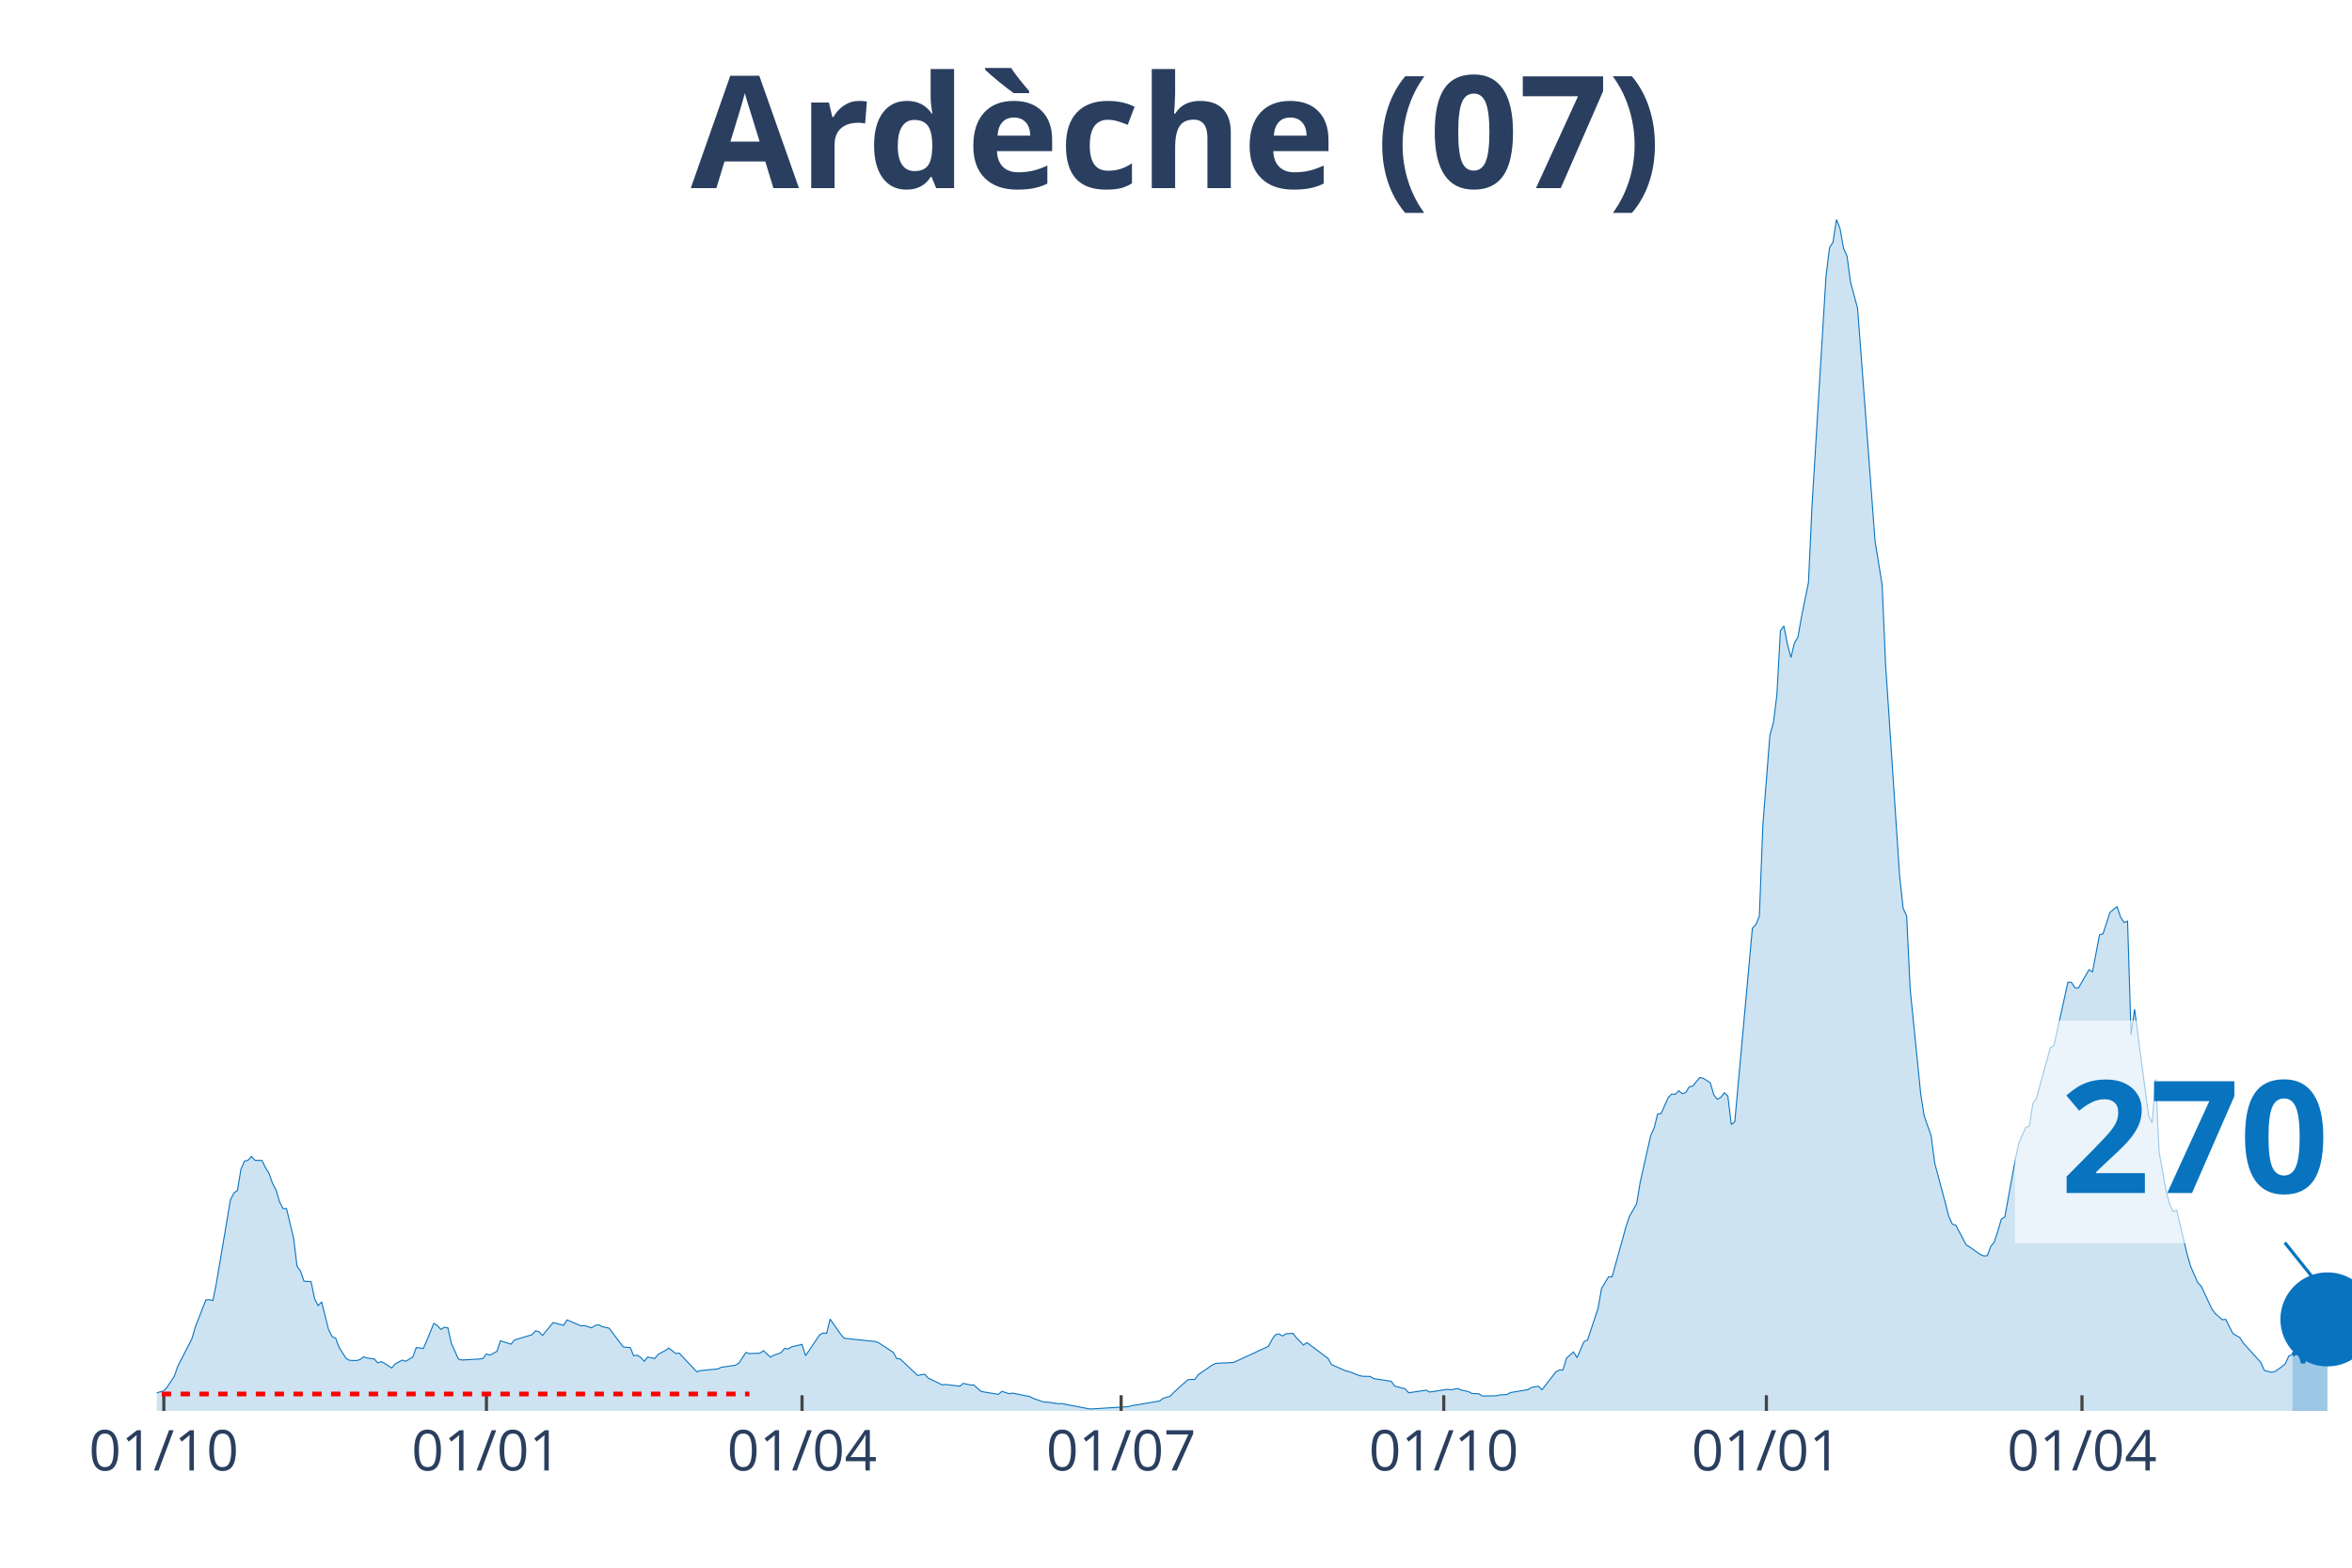
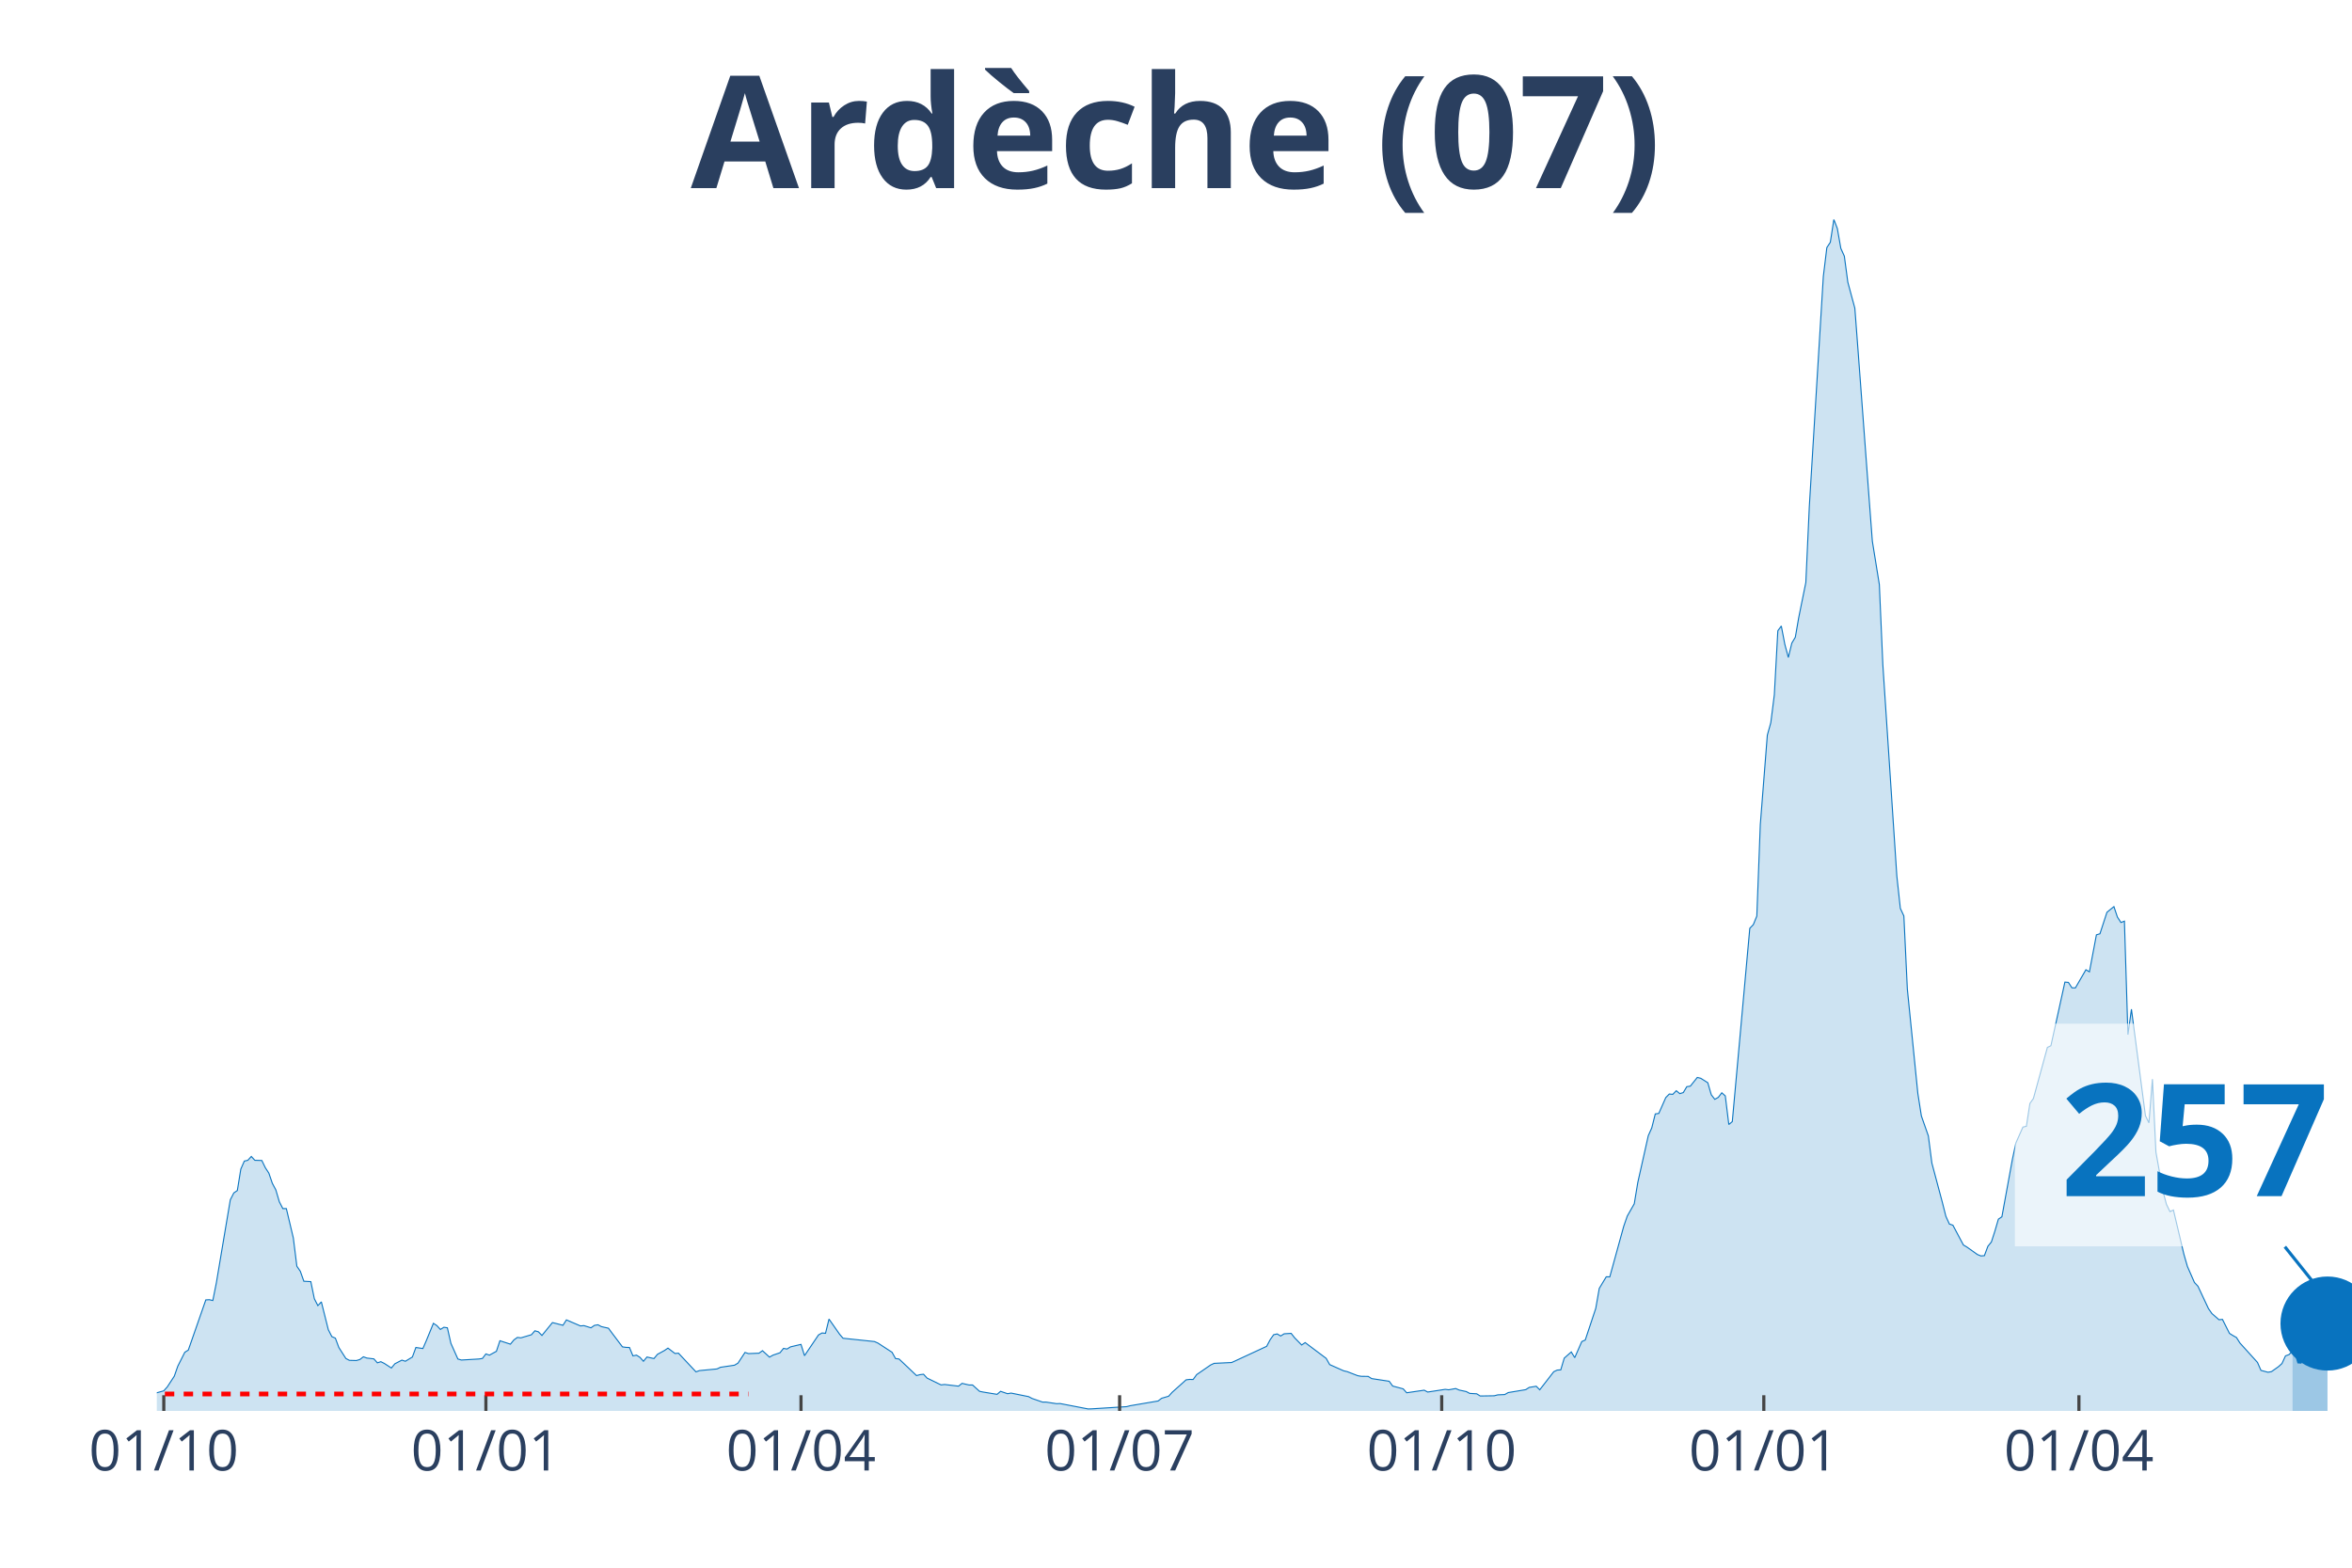
<svg xmlns="http://www.w3.org/2000/svg" class="main-svg" width="1125" height="750" style="" viewBox="0 0 750 500">
  <rect x="0" y="0" width="750" height="500" style="fill: rgb(0, 0, 0); fill-opacity: 0;" />
-   <defs id="defs-eb771c">
+   <defs id="defs-df0410">
    <g class="clips">
-       <clipPath id="clipeb771cxyplot" class="plotclip">
+       <clipPath id="clipdf0410xyplot" class="plotclip">
        <rect width="700" height="380" />
      </clipPath>
-       <clipPath class="axesclip" id="clipeb771cx">
+       <clipPath class="axesclip" id="clipdf0410x">
        <rect x="50" y="0" width="700" height="500" />
      </clipPath>
-       <clipPath class="axesclip" id="clipeb771cy">
+       <clipPath class="axesclip" id="clipdf0410y">
        <rect x="0" y="70" width="750" height="380" />
      </clipPath>
-       <clipPath class="axesclip" id="clipeb771cxy">
+       <clipPath class="axesclip" id="clipdf0410xy">
        <rect x="50" y="70" width="700" height="380" />
      </clipPath>
    </g>
    <g class="gradients" />
  </defs>
  <g class="bglayer">
    <rect class="bg" x="50" y="70" width="700" height="380" style="fill: rgb(0, 0, 0); fill-opacity: 0; stroke-width: 0;" />
  </g>
  <g class="layer-below">
    <g class="imagelayer" />
    <g class="shapelayer" />
  </g>
  <g class="cartesianlayer">
    <g class="subplot xy">
      <g class="layer-subplot">
        <g class="shapelayer" />
        <g class="imagelayer" />
      </g>
      <g class="gridlayer">
        <g class="x">
-           <path class="xgrid crisp" transform="translate(52.24,0)" d="M0,70v380" style="stroke: rgb(255, 255, 255); stroke-opacity: 1; stroke-width: 1px;" />
-           <path class="xgrid crisp" transform="translate(155.11,0)" d="M0,70v380" style="stroke: rgb(255, 255, 255); stroke-opacity: 1; stroke-width: 1px;" />
-           <path class="xgrid crisp" transform="translate(255.75,0)" d="M0,70v380" style="stroke: rgb(255, 255, 255); stroke-opacity: 1; stroke-width: 1px;" />
-           <path class="xgrid crisp" transform="translate(357.51,0)" d="M0,70v380" style="stroke: rgb(255, 255, 255); stroke-opacity: 1; stroke-width: 1px;" />
-           <path class="xgrid crisp" transform="translate(460.38,0)" d="M0,70v380" style="stroke: rgb(255, 255, 255); stroke-opacity: 1; stroke-width: 1px;" />
-           <path class="xgrid crisp" transform="translate(563.26,0)" d="M0,70v380" style="stroke: rgb(255, 255, 255); stroke-opacity: 1; stroke-width: 1px;" />
-           <path class="xgrid crisp" transform="translate(663.9,0)" d="M0,70v380" style="stroke: rgb(255, 255, 255); stroke-opacity: 1; stroke-width: 1px;" />
+           <path class="xgrid crisp" transform="translate(52.23,0)" d="M0,70v380" style="stroke: rgb(255, 255, 255); stroke-opacity: 1; stroke-width: 1px;" />
+           <path class="xgrid crisp" transform="translate(154.94,0)" d="M0,70v380" style="stroke: rgb(255, 255, 255); stroke-opacity: 1; stroke-width: 1px;" />
+           <path class="xgrid crisp" transform="translate(255.42,0)" d="M0,70v380" style="stroke: rgb(255, 255, 255); stroke-opacity: 1; stroke-width: 1px;" />
+           <path class="xgrid crisp" transform="translate(357.02,0)" d="M0,70v380" style="stroke: rgb(255, 255, 255); stroke-opacity: 1; stroke-width: 1px;" />
+           <path class="xgrid crisp" transform="translate(459.73,0)" d="M0,70v380" style="stroke: rgb(255, 255, 255); stroke-opacity: 1; stroke-width: 1px;" />
+           <path class="xgrid crisp" transform="translate(562.44,0)" d="M0,70v380" style="stroke: rgb(255, 255, 255); stroke-opacity: 1; stroke-width: 1px;" />
+           <path class="xgrid crisp" transform="translate(662.92,0)" d="M0,70v380" style="stroke: rgb(255, 255, 255); stroke-opacity: 1; stroke-width: 1px;" />
        </g>
        <g class="y" />
      </g>
      <g class="zerolinelayer" />
      <path class="xlines-below" />
      <path class="ylines-below" />
      <g class="overlines-below" />
      <g class="xaxislayer-below" />
      <g class="yaxislayer-below" />
      <g class="overaxes-below" />
-       <g class="plot" transform="translate(50, 70)" clip-path="url('#clipeb771cxyplot')">
+       <g class="plot" transform="translate(50, 70)" clip-path="url('#clipdf0410xyplot')">
        <g class="scatterlayer mlayer">
-           <g class="trace scatter trace0a0bd3" style="stroke-miterlimit: 2;">
+           <g class="trace scatter traced071f1" style="stroke-miterlimit: 2;">
            <g class="fills">
              <g>
-                 <path class="js-fill" d="M680.99,380L-152.08,380L-152.08,379.47L-128.59,379.57L-127.48,379.47L-117.41,379.07L-116.29,379.07L-73.8,379.67L-72.68,379.6L-60.38,379.44L-59.27,379.34L-48.08,378.55L-46.96,378.58L-24.6,376.63L-23.48,376.59L-11.18,375.9L-10.06,376.4L-5.59,376.43L-4.47,375.9L-3.35,375.77L-2.24,374.84L2.24,373.59L3.35,372.33L5.59,368.92L6.71,365.72L11.18,357.02L12.3,353.19L15.65,344.59L16.77,344.53L17.89,344.79L19.01,339.2L23.48,312.66L24.6,310.47L25.72,309.71L26.84,302.87L27.96,300.32L29.07,300.06L30.19,298.84L31.31,300.06L33.55,300.13L34.66,302.44L35.78,304.16L36.9,307.4L38.02,309.51L39.14,313.28L40.26,315.47L41.37,315.47L43.61,324.85L44.73,333.85L45.85,335.47L46.96,338.64L49.2,338.77L50.32,344.23L51.44,346.41L52.56,345.22L54.79,354.11L55.91,356.3L57.03,356.79L58.15,359.77L60.38,363.27L61.5,363.87L63.74,363.93L64.86,363.6L65.97,362.74L67.09,363.14L69.33,363.4L70.45,364.66L71.57,364.3L72.68,364.86L74.92,366.31L76.04,364.96L78.27,363.8L79.39,364.16L81.63,362.81L82.75,359.77L84.98,360.1L86.1,357.55L88.34,352.06L89.46,352.79L90.58,354.01L91.69,353.32L92.81,353.49L93.93,358.44L96.17,363.44L97.28,363.77L102.88,363.44L103.99,363.27L105.11,361.82L106.23,362.21L108.47,360.99L109.58,357.62L112.94,358.71L114.06,357.35L116.29,356.69L117.41,356.36L119.65,355.7L120.77,354.44L121.88,354.77L123,355.93L126.36,351.83L127.48,352.1L129.71,352.69L130.83,350.97L135.3,352.89L136.42,352.79L138.66,353.49L139.78,352.72L140.89,352.53L142.01,353.12L144.25,353.62L145.37,355.14L148.72,359.57L149.84,359.73L150.96,359.77L152.08,362.44L153.19,362.21L154.31,362.91L155.43,364.16L156.55,362.81L158.79,363.3L159.9,361.95L162.14,360.73L163.26,359.97L165.5,361.68L166.61,361.59L172.2,367.54L173.32,367.14L178.91,366.61L180.03,366.08L184.5,365.42L185.62,364.76L187.86,361.35L188.98,361.72L192.33,361.59L193.45,360.79L195.69,362.84L196.81,362.21L199.04,361.45L200.16,360.06L201.28,360.26L202.4,359.57L205.75,358.78L206.87,362.38L211.34,355.77L212.46,355.14L213.58,355.24L214.7,350.71L218.05,355.5L219.17,356.82L229.23,357.88L230.35,358.38L234.82,361.29L235.94,363.3L237.06,363.44L238.18,364.49L242.65,368.73L243.77,368.43L244.89,368.3L246.01,369.52L250.48,371.7L251.6,371.57L256.07,372.1L257.19,371.21L259.42,371.73L260.54,371.73L262.78,373.75L263.9,373.98L268.37,374.71L269.49,373.75L271.73,374.51L272.84,374.31L278.43,375.44L279.55,376.03L282.91,377.19L284.03,377.19L287.38,377.69L288.5,377.65L297.44,379.37L298.56,379.34L309.74,378.64L310.86,378.35L319.81,376.83L320.93,375.97L323.16,375.31L324.28,374.08L328.75,370.08L329.87,369.95L330.99,369.98L332.11,368.43L336.58,365.35L337.7,364.83L343.29,364.56L344.41,364.06L354.47,359.4L355.59,357.29L356.71,355.7L357.83,355.44L358.95,356.1L360.06,355.4L362.3,355.27L363.42,356.69L365.65,358.97L366.77,358.21L373.48,363.24L374.6,365.22L379.07,367.21L380.19,367.47L383.55,368.76L384.66,368.96L386.9,368.99L388.02,369.69L393.61,370.54L394.73,372.07L398.08,372.96L399.2,374.21L404.79,373.39L405.91,373.98L411.5,373.12L412.62,373.26L414.86,372.86L415.97,373.35L418.21,373.82L419.33,374.41L421.57,374.54L422.68,375.24L427.16,375.17L428.27,374.88L430.51,374.78L431.63,374.15L437.22,373.22L438.34,372.5L440.58,372.13L441.69,373.26L446.17,367.5L447.28,366.97L448.4,366.91L449.52,363.17L451.76,361.19L452.88,363.01L455.11,357.88L456.23,357.39L459.58,347.3L460.7,340.92L462.94,337.22L464.06,337.25L468.53,321.09L469.65,317.85L471.88,313.94L473,307.17L476.36,292.22L477.48,289.74L478.59,285.28L479.71,285.12L481.95,280.06L483.07,278.93L484.19,279.03L485.3,277.88L486.42,278.8L487.54,278.47L488.66,276.59L489.78,276.42L492.01,273.64L493.13,273.91L495.37,275.33L496.49,279.16L497.6,280.62L498.72,279.99L499.84,278.54L500.96,279.53L502.08,288.65L503.19,287.73L508.79,226.07L509.9,224.91L511.02,222.17L512.14,193.01L514.38,164.48L515.5,160.48L516.61,151.65L517.73,131.18L518.85,129.66L519.97,135.48L521.09,139.68L522.2,135.12L523.32,133.23L524.44,126.82L526.68,115.78L527.8,91.55L532.27,18.15L533.39,8.96L534.5,7.27L535.62,0L536.74,2.88L537.86,9.22L538.98,11.7L540.1,20L542.33,28.3L543.45,42.98L546.81,87.84L547.92,102.62L550.16,116.44L551.28,142.03L555.75,209.41L556.87,219.72L557.99,222.14L559.11,245.48L562.46,278.77L563.58,285.91L565.81,292.29L566.93,300.95L570.29,313.51L571.41,317.91L572.52,320.39L573.64,320.76L577,327.07L578.12,327.73L581.47,330.11L582.59,330.57L583.71,330.48L584.82,327.5L585.94,326.11L587.06,322.67L588.18,318.84L589.3,318.08L592.65,299.73L593.77,294.54L596.01,289.48L597.12,289.22L598.24,281.94L599.36,280.35L603.83,264.06L604.95,263.53L609.42,243.23L610.54,243.33L611.66,245.05L612.78,245.08L616.13,239.29L617.25,239.95L619.49,228.15L620.61,227.82L622.84,220.98L623.96,220.05L625.08,219.16L626.2,222.5L627.32,224.22L628.43,223.79L629.55,259.99L630.67,251.89L635.14,285.84L636.26,288.12L637.38,274.17L638.5,297.48L640.73,309.88L641.85,314.11L642.97,316.42L644.09,315.93L647.44,330.08L648.56,333.95L650.8,339.04L651.92,340.23L655.27,347.37L656.39,348.96L658.63,350.91L659.74,350.81L661.98,355.27L663.1,355.96L664.22,356.59L665.34,358.35L670.93,364.53L672.04,367.07L674.28,367.67L675.4,367.47L677.64,365.88L678.75,364.89L679.87,362.44L680.99,362.05" style="fill: rgb(8, 115, 191); fill-opacity: 0.2; stroke-width: 0;" />
+                 <path class="js-fill" d="M681.02,380L-151.83,380L-151.83,379.47L-128.39,379.57L-127.27,379.47L-117.22,379.07L-116.11,379.07L-72.57,379.6L-71.45,379.7L-59.17,379.34L-58.05,379.14L-21.21,376.5L-20.1,376.56L-16.75,376.3L-15.63,376.03L-5.58,376.43L-4.47,375.9L-3.35,375.77L-2.23,374.84L2.23,373.59L3.35,372.33L5.58,368.92L6.7,365.72L8.93,361.29L10.05,360.59L15.63,344.59L16.75,344.53L17.86,344.79L18.98,339.2L23.44,312.66L24.56,310.47L25.68,309.71L26.79,302.87L27.91,300.32L29.03,300.06L30.14,298.84L31.26,300.06L33.49,300.13L34.61,302.44L35.73,304.16L36.84,307.4L37.96,309.51L39.07,313.28L40.19,315.47L41.31,315.47L43.54,324.85L44.66,333.85L45.77,335.47L46.89,338.64L49.12,338.77L50.24,344.23L51.36,346.41L52.47,345.22L54.7,354.11L55.82,356.3L56.94,356.79L58.05,359.77L60.29,363.27L61.4,363.87L63.64,363.93L64.75,363.6L65.87,362.74L66.99,363.14L69.22,363.4L70.33,364.66L71.45,364.3L72.57,364.86L74.8,366.31L75.92,364.96L78.15,363.8L79.27,364.16L81.5,362.81L82.62,359.77L84.85,360.1L85.96,357.55L88.2,352.06L89.31,352.79L90.43,354.01L91.55,353.32L92.66,353.49L93.78,358.44L96.01,363.44L97.13,363.77L102.71,363.44L103.83,363.27L104.94,361.82L106.06,362.21L108.29,360.99L109.41,357.62L112.76,358.71L113.88,357.35L114.99,356.56L116.11,356.69L119.46,355.7L120.57,354.44L121.69,354.77L122.81,355.93L126.16,351.83L127.27,352.1L129.51,352.69L130.62,350.97L135.09,352.89L136.2,352.79L138.44,353.49L139.55,352.72L140.67,352.53L141.79,353.12L144.02,353.62L145.14,355.14L148.48,359.57L149.6,359.73L150.72,359.77L151.83,362.44L152.95,362.21L154.07,362.91L155.18,364.16L156.3,362.81L158.53,363.3L159.65,361.95L161.88,360.73L163,359.97L165.23,361.68L166.35,361.59L171.93,367.54L173.05,367.14L178.63,366.61L179.74,366.08L184.21,365.42L185.33,364.76L187.56,361.35L188.68,361.72L192.03,361.59L193.14,360.79L195.37,362.84L196.49,362.21L198.72,361.45L199.84,360.06L200.96,360.26L202.07,359.57L205.42,358.78L206.54,362.38L211,355.77L212.12,355.14L213.24,355.24L214.35,350.71L217.7,355.5L218.82,356.82L228.87,357.88L229.98,358.38L234.45,361.29L235.57,363.3L236.68,363.44L237.8,364.49L242.26,368.73L243.38,368.43L244.5,368.3L245.61,369.52L250.08,371.7L251.2,371.57L255.66,372.1L256.78,371.21L259.01,371.73L260.13,371.73L262.36,373.75L263.48,373.98L267.94,374.71L269.06,373.75L271.29,374.51L272.41,374.31L277.99,375.44L279.11,376.03L282.46,377.19L283.57,377.19L286.92,377.69L288.04,377.65L296.97,379.37L298.09,379.34L309.25,378.64L310.37,378.35L319.3,376.83L320.41,375.97L322.65,375.31L323.76,374.08L328.23,370.08L329.35,369.95L330.46,369.98L331.58,368.43L336.04,365.35L337.16,364.83L342.74,364.56L343.86,364.06L353.91,359.4L355.02,357.29L356.14,355.7L357.26,355.44L358.37,356.1L359.49,355.4L361.72,355.27L362.84,356.69L365.07,358.97L366.19,358.21L372.89,363.24L374,365.22L378.47,367.21L379.59,367.47L382.93,368.76L384.05,368.96L386.28,368.99L387.4,369.69L392.98,370.54L394.1,372.07L397.45,372.96L398.56,374.21L404.15,373.39L405.26,373.98L410.85,373.12L411.96,373.26L414.19,372.86L415.31,373.35L417.54,373.82L418.66,374.41L420.89,374.54L422.01,375.24L426.48,375.17L427.59,374.88L429.82,374.78L430.94,374.15L436.52,373.22L437.64,372.5L439.87,372.13L440.99,373.26L445.45,367.5L446.57,366.97L447.69,366.91L448.8,363.17L451.04,361.19L452.15,363.01L454.39,357.88L455.5,357.39L458.85,347.3L459.97,340.92L462.2,337.22L463.32,337.25L467.78,321.09L468.9,317.85L471.13,313.94L472.25,307.17L475.6,292.22L476.71,289.74L477.83,285.28L478.95,285.12L481.18,280.06L482.3,278.93L483.41,279.03L484.53,277.88L485.65,278.8L486.76,278.47L487.88,276.59L489,276.42L491.23,273.64L492.34,273.91L494.58,275.33L495.69,279.16L496.81,280.62L497.93,279.99L499.04,278.54L500.16,279.53L501.28,288.65L502.39,287.73L507.97,226.07L509.09,224.91L510.21,222.17L511.32,193.01L513.56,164.48L514.67,160.48L515.79,151.65L516.91,131.18L518.02,129.66L519.14,135.48L520.26,139.68L521.37,135.12L522.49,133.23L523.6,126.82L525.84,115.78L526.95,91.55L531.42,18.15L532.54,8.96L533.65,7.27L534.77,0L535.89,2.88L537,9.22L538.12,11.7L539.23,20L541.47,28.3L542.58,42.98L545.93,87.84L547.05,102.62L549.28,116.44L550.4,142.03L554.86,209.41L555.98,219.72L557.1,222.14L558.21,245.48L561.56,278.77L562.68,285.91L564.91,292.29L566.03,300.95L569.38,313.51L570.49,317.91L571.61,320.39L572.73,320.76L576.08,327.07L577.19,327.73L580.54,330.11L581.66,330.57L582.78,330.48L583.89,327.5L585.01,326.11L586.12,322.67L587.24,318.84L588.36,318.08L591.71,299.73L592.82,294.54L595.06,289.48L596.17,289.22L597.29,281.94L598.41,280.35L602.87,264.06L603.99,263.53L608.45,243.23L609.57,243.33L610.69,245.05L611.8,245.08L615.15,239.29L616.27,239.95L618.5,228.15L619.62,227.82L621.85,220.98L622.97,220.05L624.08,219.16L625.2,222.5L626.32,224.22L627.43,223.79L628.55,259.99L629.67,251.89L634.13,285.84L635.25,288.12L636.36,274.17L637.48,297.48L639.71,309.88L640.83,314.11L641.95,316.42L643.06,315.93L646.41,330.08L647.53,333.95L649.76,339.04L650.88,340.23L654.23,347.37L655.34,348.96L657.58,350.91L658.69,350.81L660.93,355.27L662.04,355.96L663.16,356.59L664.27,358.35L669.86,364.53L670.97,367.07L673.21,367.67L674.32,367.47L676.56,365.88L677.67,364.89L678.79,362.44L679.9,362.05L681.02,360.89" style="fill: rgb(8, 115, 191); fill-opacity: 0.2; stroke-width: 0;" />
              </g>
            </g>
            <g class="errorbars" />
            <g class="lines">
-               <path class="js-line" d="M-152.08,379.47L-128.59,379.57L-127.48,379.47L-117.41,379.07L-116.29,379.07L-73.8,379.67L-72.68,379.6L-60.38,379.44L-59.27,379.34L-48.08,378.55L-46.96,378.58L-24.6,376.63L-23.48,376.59L-11.18,375.9L-10.06,376.4L-5.59,376.43L-4.47,375.9L-3.35,375.77L-2.24,374.84L2.24,373.59L3.35,372.33L5.59,368.92L6.71,365.72L11.18,357.02L12.3,353.19L15.65,344.59L16.77,344.53L17.89,344.79L19.01,339.2L23.48,312.66L24.6,310.47L25.72,309.71L26.84,302.87L27.96,300.32L29.07,300.06L30.19,298.84L31.31,300.06L33.55,300.13L34.66,302.44L35.78,304.16L36.9,307.4L38.02,309.51L39.14,313.28L40.26,315.47L41.37,315.47L43.61,324.85L44.73,333.85L45.85,335.47L46.96,338.64L49.2,338.77L50.32,344.23L51.44,346.41L52.56,345.22L54.79,354.11L55.91,356.3L57.03,356.79L58.15,359.77L60.38,363.27L61.5,363.87L63.74,363.93L64.86,363.6L65.97,362.74L67.09,363.14L69.33,363.4L70.45,364.66L71.57,364.3L72.68,364.86L74.92,366.31L76.04,364.96L78.27,363.8L79.39,364.16L81.63,362.81L82.75,359.77L84.98,360.1L86.1,357.55L88.34,352.06L89.46,352.79L90.58,354.01L91.69,353.32L92.81,353.49L93.93,358.44L96.17,363.44L97.28,363.77L102.88,363.44L103.99,363.27L105.11,361.82L106.23,362.21L108.47,360.99L109.58,357.62L112.94,358.71L114.06,357.35L116.29,356.69L117.41,356.36L119.65,355.7L120.77,354.44L121.88,354.77L123,355.93L126.36,351.83L127.48,352.1L129.71,352.69L130.83,350.97L135.3,352.89L136.42,352.79L138.66,353.49L139.78,352.72L140.89,352.53L142.01,353.12L144.25,353.62L145.37,355.14L148.72,359.57L149.84,359.73L150.96,359.77L152.08,362.44L153.19,362.21L154.31,362.91L155.43,364.16L156.55,362.81L158.79,363.3L159.9,361.95L162.14,360.73L163.26,359.97L165.5,361.68L166.61,361.59L172.2,367.54L173.32,367.14L178.91,366.61L180.03,366.08L184.5,365.42L185.62,364.76L187.86,361.35L188.98,361.72L192.33,361.59L193.45,360.79L195.69,362.84L196.81,362.21L199.04,361.45L200.16,360.06L201.28,360.26L202.4,359.57L205.75,358.78L206.87,362.38L211.34,355.77L212.46,355.14L213.58,355.24L214.7,350.71L218.05,355.5L219.17,356.82L229.23,357.88L230.35,358.38L234.82,361.29L235.94,363.3L237.06,363.44L238.18,364.49L242.65,368.73L243.77,368.43L244.89,368.3L246.01,369.52L250.48,371.7L251.6,371.57L256.07,372.1L257.19,371.21L259.42,371.73L260.54,371.73L262.78,373.75L263.9,373.98L268.37,374.71L269.49,373.75L271.73,374.51L272.84,374.31L278.43,375.44L279.55,376.03L282.91,377.19L284.03,377.19L287.38,377.69L288.5,377.65L297.44,379.37L298.56,379.34L309.74,378.64L310.86,378.35L319.81,376.83L320.93,375.97L323.16,375.31L324.28,374.08L328.75,370.08L329.87,369.95L330.99,369.98L332.11,368.43L336.58,365.35L337.7,364.83L343.29,364.56L344.41,364.06L354.47,359.4L355.59,357.29L356.71,355.7L357.83,355.44L358.95,356.1L360.06,355.4L362.3,355.27L363.42,356.69L365.65,358.97L366.77,358.21L373.48,363.24L374.6,365.22L379.07,367.21L380.19,367.47L383.55,368.76L384.66,368.96L386.9,368.99L388.02,369.69L393.61,370.54L394.73,372.07L398.08,372.96L399.2,374.21L404.79,373.39L405.91,373.98L411.5,373.12L412.62,373.26L414.86,372.86L415.97,373.35L418.21,373.82L419.33,374.41L421.57,374.54L422.68,375.24L427.16,375.17L428.27,374.88L430.51,374.78L431.63,374.15L437.22,373.22L438.34,372.5L440.58,372.13L441.69,373.26L446.17,367.5L447.28,366.97L448.4,366.91L449.52,363.17L451.76,361.19L452.88,363.01L455.11,357.88L456.23,357.39L459.58,347.3L460.7,340.92L462.94,337.22L464.06,337.25L468.53,321.09L469.65,317.85L471.88,313.94L473,307.17L476.36,292.22L477.48,289.74L478.59,285.28L479.71,285.12L481.95,280.06L483.07,278.93L484.19,279.03L485.3,277.88L486.42,278.8L487.54,278.47L488.66,276.59L489.78,276.42L492.01,273.64L493.13,273.91L495.37,275.33L496.49,279.16L497.6,280.62L498.72,279.99L499.84,278.54L500.96,279.53L502.08,288.65L503.19,287.73L508.79,226.07L509.9,224.91L511.02,222.17L512.14,193.01L514.38,164.48L515.5,160.48L516.61,151.65L517.73,131.18L518.85,129.66L519.97,135.48L521.09,139.68L522.2,135.12L523.32,133.23L524.44,126.82L526.68,115.78L527.8,91.55L532.27,18.15L533.39,8.96L534.5,7.27L535.62,0L536.74,2.88L537.86,9.22L538.98,11.7L540.1,20L542.33,28.3L543.45,42.98L546.81,87.84L547.92,102.62L550.16,116.44L551.28,142.03L555.75,209.41L556.87,219.72L557.99,222.14L559.11,245.48L562.46,278.77L563.58,285.91L565.81,292.29L566.93,300.95L570.29,313.51L571.41,317.91L572.52,320.39L573.64,320.76L577,327.07L578.12,327.73L581.47,330.11L582.59,330.57L583.71,330.48L584.82,327.5L585.94,326.11L587.06,322.67L588.18,318.84L589.3,318.08L592.65,299.73L593.77,294.54L596.01,289.48L597.12,289.22L598.24,281.94L599.36,280.35L603.83,264.06L604.95,263.53L609.42,243.23L610.54,243.33L611.66,245.05L612.78,245.08L616.13,239.29L617.25,239.95L619.49,228.15L620.61,227.82L622.84,220.98L623.96,220.05L625.08,219.16L626.2,222.5L627.32,224.22L628.43,223.79L629.55,259.99L630.67,251.89L635.14,285.84L636.26,288.12L637.38,274.17L638.5,297.48L640.73,309.88L641.85,314.11L642.97,316.42L644.09,315.93L647.44,330.08L648.56,333.95L650.8,339.04L651.92,340.23L655.27,347.37L656.39,348.96L658.63,350.91L659.74,350.81L661.98,355.27L663.1,355.96L664.22,356.59L665.34,358.35L670.93,364.53L672.04,367.07L674.28,367.67L675.4,367.47L677.64,365.88L678.75,364.89L679.87,362.44L680.99,362.05" style="vector-effect: non-scaling-stroke; fill: none; stroke: rgb(8, 115, 191); stroke-opacity: 1; stroke-width: 0.5px; opacity: 1;" />
+               <path class="js-line" d="M-151.83,379.47L-128.39,379.57L-127.27,379.47L-117.22,379.07L-116.11,379.07L-72.57,379.6L-71.45,379.7L-59.17,379.34L-58.05,379.14L-21.21,376.5L-20.1,376.56L-16.75,376.3L-15.63,376.03L-5.58,376.43L-4.47,375.9L-3.35,375.77L-2.23,374.84L2.23,373.59L3.35,372.33L5.58,368.92L6.7,365.72L8.93,361.29L10.05,360.59L15.63,344.59L16.75,344.53L17.86,344.79L18.98,339.2L23.44,312.66L24.56,310.47L25.68,309.71L26.79,302.87L27.91,300.32L29.03,300.06L30.14,298.84L31.26,300.06L33.49,300.13L34.61,302.44L35.73,304.16L36.84,307.4L37.96,309.51L39.07,313.28L40.19,315.47L41.31,315.47L43.54,324.85L44.66,333.85L45.77,335.47L46.89,338.64L49.12,338.77L50.24,344.23L51.36,346.41L52.47,345.22L54.7,354.11L55.82,356.3L56.94,356.79L58.05,359.77L60.29,363.27L61.4,363.87L63.64,363.93L64.75,363.6L65.87,362.74L66.99,363.14L69.22,363.4L70.33,364.66L71.45,364.3L72.57,364.86L74.8,366.31L75.92,364.96L78.15,363.8L79.27,364.16L81.5,362.81L82.62,359.77L84.85,360.1L85.96,357.55L88.2,352.06L89.31,352.79L90.43,354.01L91.55,353.32L92.66,353.49L93.78,358.44L96.01,363.44L97.13,363.77L102.71,363.44L103.83,363.27L104.94,361.82L106.06,362.21L108.29,360.99L109.41,357.62L112.76,358.71L113.88,357.35L114.99,356.56L116.11,356.69L119.46,355.7L120.57,354.44L121.69,354.77L122.81,355.93L126.16,351.83L127.27,352.1L129.51,352.69L130.62,350.97L135.09,352.89L136.2,352.79L138.44,353.49L139.55,352.72L140.67,352.53L141.79,353.12L144.02,353.62L145.14,355.14L148.48,359.57L149.6,359.73L150.72,359.77L151.83,362.44L152.95,362.21L154.07,362.91L155.18,364.16L156.3,362.81L158.53,363.3L159.65,361.95L161.88,360.73L163,359.97L165.23,361.68L166.35,361.59L171.93,367.54L173.05,367.14L178.63,366.61L179.74,366.08L184.21,365.42L185.33,364.76L187.56,361.35L188.68,361.72L192.03,361.59L193.14,360.79L195.37,362.84L196.49,362.21L198.72,361.45L199.84,360.06L200.96,360.26L202.07,359.57L205.42,358.78L206.54,362.38L211,355.77L212.12,355.14L213.24,355.24L214.35,350.71L217.7,355.5L218.82,356.82L228.87,357.88L229.98,358.38L234.45,361.29L235.57,363.3L236.68,363.44L237.8,364.49L242.26,368.73L243.38,368.43L244.5,368.3L245.61,369.52L250.08,371.7L251.2,371.57L255.66,372.1L256.78,371.21L259.01,371.73L260.13,371.73L262.36,373.75L263.48,373.98L267.94,374.71L269.06,373.75L271.29,374.51L272.41,374.31L277.99,375.44L279.11,376.03L282.46,377.19L283.57,377.19L286.92,377.69L288.04,377.65L296.97,379.37L298.09,379.34L309.25,378.64L310.37,378.35L319.3,376.83L320.41,375.97L322.65,375.31L323.76,374.08L328.23,370.08L329.35,369.95L330.46,369.98L331.58,368.43L336.04,365.35L337.16,364.83L342.74,364.56L343.86,364.06L353.91,359.4L355.02,357.29L356.14,355.7L357.26,355.44L358.37,356.1L359.49,355.4L361.72,355.27L362.84,356.69L365.07,358.97L366.19,358.21L372.89,363.24L374,365.22L378.47,367.21L379.59,367.47L382.93,368.76L384.05,368.96L386.28,368.99L387.4,369.69L392.98,370.54L394.1,372.07L397.45,372.96L398.56,374.21L404.15,373.39L405.26,373.98L410.85,373.12L411.96,373.26L414.19,372.86L415.31,373.35L417.54,373.82L418.66,374.41L420.89,374.54L422.01,375.24L426.48,375.17L427.59,374.88L429.82,374.78L430.94,374.15L436.52,373.22L437.64,372.5L439.87,372.13L440.99,373.26L445.45,367.5L446.57,366.97L447.69,366.91L448.8,363.17L451.04,361.19L452.15,363.01L454.39,357.88L455.5,357.39L458.85,347.3L459.97,340.92L462.2,337.22L463.32,337.25L467.78,321.09L468.9,317.85L471.13,313.94L472.25,307.17L475.6,292.22L476.71,289.74L477.83,285.28L478.95,285.12L481.18,280.06L482.3,278.93L483.41,279.03L484.53,277.88L485.65,278.8L486.76,278.47L487.88,276.59L489,276.42L491.23,273.64L492.34,273.91L494.58,275.33L495.69,279.16L496.81,280.62L497.93,279.99L499.04,278.54L500.16,279.53L501.28,288.65L502.39,287.73L507.97,226.07L509.09,224.91L510.21,222.17L511.32,193.01L513.56,164.48L514.67,160.48L515.79,151.65L516.91,131.18L518.02,129.66L519.14,135.48L520.26,139.68L521.37,135.12L522.49,133.23L523.6,126.82L525.84,115.78L526.95,91.55L531.42,18.15L532.54,8.96L533.65,7.27L534.77,0L535.89,2.88L537,9.22L538.12,11.7L539.23,20L541.47,28.3L542.58,42.98L545.93,87.84L547.05,102.62L549.28,116.44L550.4,142.03L554.86,209.41L555.98,219.72L557.1,222.14L558.21,245.48L561.56,278.77L562.68,285.91L564.91,292.29L566.03,300.95L569.38,313.51L570.49,317.91L571.61,320.39L572.73,320.76L576.08,327.07L577.19,327.73L580.54,330.11L581.66,330.57L582.78,330.48L583.89,327.5L585.01,326.11L586.12,322.67L587.24,318.84L588.36,318.08L591.71,299.73L592.82,294.54L595.06,289.48L596.17,289.22L597.29,281.94L598.41,280.35L602.87,264.06L603.99,263.53L608.45,243.23L609.57,243.33L610.69,245.05L611.8,245.08L615.15,239.29L616.27,239.95L618.5,228.15L619.62,227.82L621.85,220.98L622.97,220.05L624.08,219.16L625.2,222.5L626.32,224.22L627.43,223.79L628.55,259.99L629.67,251.89L634.13,285.84L635.25,288.12L636.36,274.17L637.48,297.48L639.71,309.88L640.83,314.11L641.95,316.42L643.06,315.93L646.41,330.08L647.53,333.95L649.76,339.04L650.88,340.23L654.23,347.37L655.34,348.96L657.58,350.91L658.69,350.81L660.93,355.27L662.04,355.96L663.16,356.59L664.27,358.35L669.86,364.53L670.97,367.07L673.21,367.67L674.32,367.47L676.56,365.88L677.67,364.89L678.79,362.44L679.9,362.05L681.02,360.89" style="vector-effect: non-scaling-stroke; fill: none; stroke: rgb(8, 115, 191); stroke-opacity: 1; stroke-width: 0.5px; opacity: 1;" />
            </g>
            <g class="points" />
            <g class="text" />
          </g>
-           <g class="trace scatter trace9b0d8d" style="stroke-miterlimit: 2;">
+           <g class="trace scatter trace7e7cfd" style="stroke-miterlimit: 2;">
            <g class="fills">
              <g>
-                 <path class="js-fill" d="M692.17,380L680.99,380L680.99,362.05L683.23,360.79L684.35,364.66L686.58,359.73L687.7,359.2L689.94,358.25L691.05,357.85L692.17,350.81" style="fill: rgb(8, 115, 191); fill-opacity: 0.4; stroke-width: 0;" />
+                 <path class="js-fill" d="M692.19,380L681.02,380L681.02,360.89L682.14,360.79L683.25,364.66L685.49,359.73L686.6,359.2L688.84,358.21L689.95,357.82L691.07,350.74L692.19,352.13" style="fill: rgb(8, 115, 191); fill-opacity: 0.4; stroke-width: 0;" />
              </g>
            </g>
            <g class="errorbars" />
            <g class="lines">
-               <path class="js-line" d="M680.99,362.05L683.23,360.79L684.35,364.66L686.58,359.73L687.7,359.2L689.94,358.25L691.05,357.85L692.17,350.81" style="vector-effect: non-scaling-stroke; fill: none; stroke: rgb(8, 115, 191); stroke-opacity: 1; stroke-width: 2px; opacity: 1;" />
+               <path class="js-line" d="M681.02,360.89L682.14,360.79L683.25,364.66L685.49,359.73L686.6,359.2L688.84,358.21L689.95,357.82L691.07,350.74L692.19,352.13" style="vector-effect: non-scaling-stroke; fill: none; stroke: rgb(8, 115, 191); stroke-opacity: 1; stroke-width: 2px; opacity: 1;" />
            </g>
            <g class="points" />
            <g class="text" />
          </g>
-           <g class="trace scatter tracef40e92" style="stroke-miterlimit: 2; opacity: 1;">
+           <g class="trace scatter tracee6f7d9" style="stroke-miterlimit: 2; opacity: 1;">
            <g class="fills" />
            <g class="errorbars" />
            <g class="lines" />
            <g class="points">
-               <path class="point" transform="translate(692.17,350.81)" d="M15,0A15,15 0 1,1 0,-15A15,15 0 0,1 15,0Z" style="opacity: 1; stroke-width: 0px; fill: rgb(8, 115, 191); fill-opacity: 1;" />
+               <path class="point" transform="translate(692.19,352.13)" d="M15,0A15,15 0 1,1 0,-15A15,15 0 0,1 15,0Z" style="opacity: 1; stroke-width: 0px; fill: rgb(8, 115, 191); fill-opacity: 1;" />
            </g>
            <g class="text" />
          </g>
        </g>
      </g>
      <g class="overplot" />
      <path class="xlines-above crisp" style="fill: none; stroke-width: 1px; stroke: rgb(0, 0, 0); stroke-opacity: 0;" d="" />
      <path class="ylines-above crisp" style="fill: none;" d="M0,0" />
      <g class="overlines-above" />
      <g class="xaxislayer-above">
-         <path class="xtick ticks crisp" d="M0,450v-5" transform="translate(52.24,0)" style="stroke: rgb(68, 68, 68); stroke-opacity: 1; stroke-width: 1px;" />
-         <path class="xtick ticks crisp" d="M0,450v-5" transform="translate(155.11,0)" style="stroke: rgb(68, 68, 68); stroke-opacity: 1; stroke-width: 1px;" />
-         <path class="xtick ticks crisp" d="M0,450v-5" transform="translate(255.75,0)" style="stroke: rgb(68, 68, 68); stroke-opacity: 1; stroke-width: 1px;" />
-         <path class="xtick ticks crisp" d="M0,450v-5" transform="translate(357.51,0)" style="stroke: rgb(68, 68, 68); stroke-opacity: 1; stroke-width: 1px;" />
-         <path class="xtick ticks crisp" d="M0,450v-5" transform="translate(460.38,0)" style="stroke: rgb(68, 68, 68); stroke-opacity: 1; stroke-width: 1px;" />
-         <path class="xtick ticks crisp" d="M0,450v-5" transform="translate(563.26,0)" style="stroke: rgb(68, 68, 68); stroke-opacity: 1; stroke-width: 1px;" />
-         <path class="xtick ticks crisp" d="M0,450v-5" transform="translate(663.9,0)" style="stroke: rgb(68, 68, 68); stroke-opacity: 1; stroke-width: 1px;" />
+         <path class="xtick ticks crisp" d="M0,450v-5" transform="translate(52.23,0)" style="stroke: rgb(68, 68, 68); stroke-opacity: 1; stroke-width: 1px;" />
+         <path class="xtick ticks crisp" d="M0,450v-5" transform="translate(154.94,0)" style="stroke: rgb(68, 68, 68); stroke-opacity: 1; stroke-width: 1px;" />
+         <path class="xtick ticks crisp" d="M0,450v-5" transform="translate(255.42,0)" style="stroke: rgb(68, 68, 68); stroke-opacity: 1; stroke-width: 1px;" />
+         <path class="xtick ticks crisp" d="M0,450v-5" transform="translate(357.02,0)" style="stroke: rgb(68, 68, 68); stroke-opacity: 1; stroke-width: 1px;" />
+         <path class="xtick ticks crisp" d="M0,450v-5" transform="translate(459.73,0)" style="stroke: rgb(68, 68, 68); stroke-opacity: 1; stroke-width: 1px;" />
+         <path class="xtick ticks crisp" d="M0,450v-5" transform="translate(562.44,0)" style="stroke: rgb(68, 68, 68); stroke-opacity: 1; stroke-width: 1px;" />
+         <path class="xtick ticks crisp" d="M0,450v-5" transform="translate(662.92,0)" style="stroke: rgb(68, 68, 68); stroke-opacity: 1; stroke-width: 1px;" />
        <g class="xtick">
-           <text text-anchor="middle" x="0" y="469" transform="translate(52.24,0)" style="font-family: 'Open Sans', verdana, arial, sans-serif; font-size: 18px; fill: rgb(42, 63, 95); fill-opacity: 1; white-space: pre;">01/10</text>
+           <text text-anchor="middle" x="0" y="469" transform="translate(52.23,0)" style="font-family: 'Open Sans', verdana, arial, sans-serif; font-size: 18px; fill: rgb(42, 63, 95); fill-opacity: 1; white-space: pre;">01/10</text>
        </g>
        <g class="xtick">
-           <text text-anchor="middle" x="0" y="469" transform="translate(155.11,0)" style="font-family: 'Open Sans', verdana, arial, sans-serif; font-size: 18px; fill: rgb(42, 63, 95); fill-opacity: 1; white-space: pre;">01/01</text>
+           <text text-anchor="middle" x="0" y="469" transform="translate(154.94,0)" style="font-family: 'Open Sans', verdana, arial, sans-serif; font-size: 18px; fill: rgb(42, 63, 95); fill-opacity: 1; white-space: pre;">01/01</text>
        </g>
        <g class="xtick">
-           <text text-anchor="middle" x="0" y="469" transform="translate(255.75,0)" style="font-family: 'Open Sans', verdana, arial, sans-serif; font-size: 18px; fill: rgb(42, 63, 95); fill-opacity: 1; white-space: pre;">01/04</text>
+           <text text-anchor="middle" x="0" y="469" transform="translate(255.42,0)" style="font-family: 'Open Sans', verdana, arial, sans-serif; font-size: 18px; fill: rgb(42, 63, 95); fill-opacity: 1; white-space: pre;">01/04</text>
        </g>
        <g class="xtick">
-           <text text-anchor="middle" x="0" y="469" transform="translate(357.51,0)" style="font-family: 'Open Sans', verdana, arial, sans-serif; font-size: 18px; fill: rgb(42, 63, 95); fill-opacity: 1; white-space: pre;">01/07</text>
+           <text text-anchor="middle" x="0" y="469" transform="translate(357.02,0)" style="font-family: 'Open Sans', verdana, arial, sans-serif; font-size: 18px; fill: rgb(42, 63, 95); fill-opacity: 1; white-space: pre;">01/07</text>
        </g>
        <g class="xtick">
-           <text text-anchor="middle" x="0" y="469" transform="translate(460.38,0)" style="font-family: 'Open Sans', verdana, arial, sans-serif; font-size: 18px; fill: rgb(42, 63, 95); fill-opacity: 1; white-space: pre;">01/10</text>
+           <text text-anchor="middle" x="0" y="469" transform="translate(459.73,0)" style="font-family: 'Open Sans', verdana, arial, sans-serif; font-size: 18px; fill: rgb(42, 63, 95); fill-opacity: 1; white-space: pre;">01/10</text>
        </g>
        <g class="xtick">
-           <text text-anchor="middle" x="0" y="469" transform="translate(563.26,0)" style="font-family: 'Open Sans', verdana, arial, sans-serif; font-size: 18px; fill: rgb(42, 63, 95); fill-opacity: 1; white-space: pre;">01/01</text>
+           <text text-anchor="middle" x="0" y="469" transform="translate(562.44,0)" style="font-family: 'Open Sans', verdana, arial, sans-serif; font-size: 18px; fill: rgb(42, 63, 95); fill-opacity: 1; white-space: pre;">01/01</text>
        </g>
        <g class="xtick">
-           <text text-anchor="middle" x="0" y="469" transform="translate(663.9,0)" style="font-family: 'Open Sans', verdana, arial, sans-serif; font-size: 18px; fill: rgb(42, 63, 95); fill-opacity: 1; white-space: pre;">01/04</text>
+           <text text-anchor="middle" x="0" y="469" transform="translate(662.92,0)" style="font-family: 'Open Sans', verdana, arial, sans-serif; font-size: 18px; fill: rgb(42, 63, 95); fill-opacity: 1; white-space: pre;">01/04</text>
        </g>
      </g>
      <g class="yaxislayer-above" />
      <g class="overaxes-above" />
    </g>
  </g>
  <g class="polarlayer" />
  <g class="ternarylayer" />
  <g class="geolayer" />
  <g class="funnelarealayer" />
  <g class="pielayer" />
  <g class="treemaplayer" />
  <g class="sunburstlayer" />
  <g class="glimages" />
-   <defs id="topdefs-eb771c">
+   <defs id="topdefs-df0410">
    <g class="clips" />
  </defs>
  <g class="layer-above">
    <g class="imagelayer" />
    <g class="shapelayer">
-       <path data-index="0" fill-rule="evenodd" d="M-578.43,444.6L238.98,444.6" clip-path="url('#clipeb771cxy')" style="opacity: 1; stroke: rgb(255, 0, 0); stroke-opacity: 1; fill: rgb(0, 0, 0); fill-opacity: 0; stroke-dasharray: 3px, 3px; stroke-width: 1.5px;" />
+       <path data-index="0" fill-rule="evenodd" d="M-577.43,444.6L238.68,444.6" clip-path="url('#clipdf0410xy')" style="opacity: 1; stroke: rgb(255, 0, 0); stroke-opacity: 1; fill: rgb(0, 0, 0); fill-opacity: 0; stroke-dasharray: 3px, 3px; stroke-width: 1.5px;" />
    </g>
  </g>
  <g class="infolayer">
    <g class="g-gtitle">
      <text class="gtitle" x="375" y="25" text-anchor="middle" dy="0.7em" style="font-family: 'Open Sans', verdana, arial, sans-serif; font-size: 50px; fill: rgb(42, 63, 95); opacity: 1; font-weight: normal; white-space: pre;">
        <tspan style="font-weight:bold">Ardèche (07)</tspan>
      </text>
    </g>
    <g class="g-xtitle" />
    <g class="annotation" data-index="0" style="opacity: 1;">
-       <g class="annotation-text-g" transform="rotate(0,700.17,360.81)">
-         <g class="cursor-pointer" transform="translate(642, 325)">
+       <g class="annotation-text-g" transform="rotate(0,700.19,362.13)">
+         <g class="cursor-pointer" transform="translate(642, 326)">
          <rect class="bg" x="0.5" y="0.5" width="115" height="71" style="stroke-width: 1px; stroke: rgb(0, 0, 0); stroke-opacity: 0; fill: rgb(255, 255, 255); fill-opacity: 0.6;" />
          <text class="annotation-text" text-anchor="middle" x="57.812" y="55.5" style="font-family: 'Open Sans', verdana, arial, sans-serif; font-size: 50px; fill: rgb(8, 115, 191); fill-opacity: 1; white-space: pre;">
-             <tspan style="font-weight:bold">270 </tspan>
+             <tspan style="font-weight:bold">257 </tspan>
          </text>
        </g>
      </g>
      <g class="annotation-arrow-g" style="opacity: 1;">
-         <path d="M728.57,396.31L740.17,410.81" style="stroke-width: 1px; stroke: rgb(8, 115, 191); stroke-opacity: 1; stroke-dasharray: 0px, 0px, 18.569px, 18.569px;" />
+         <path d="M728.59,397.63L740.19,412.13" style="stroke-width: 1px; stroke: rgb(8, 115, 191); stroke-opacity: 1; stroke-dasharray: 0px, 0px, 18.569px, 18.569px;" />
      </g>
    </g>
  </g>
</svg>
